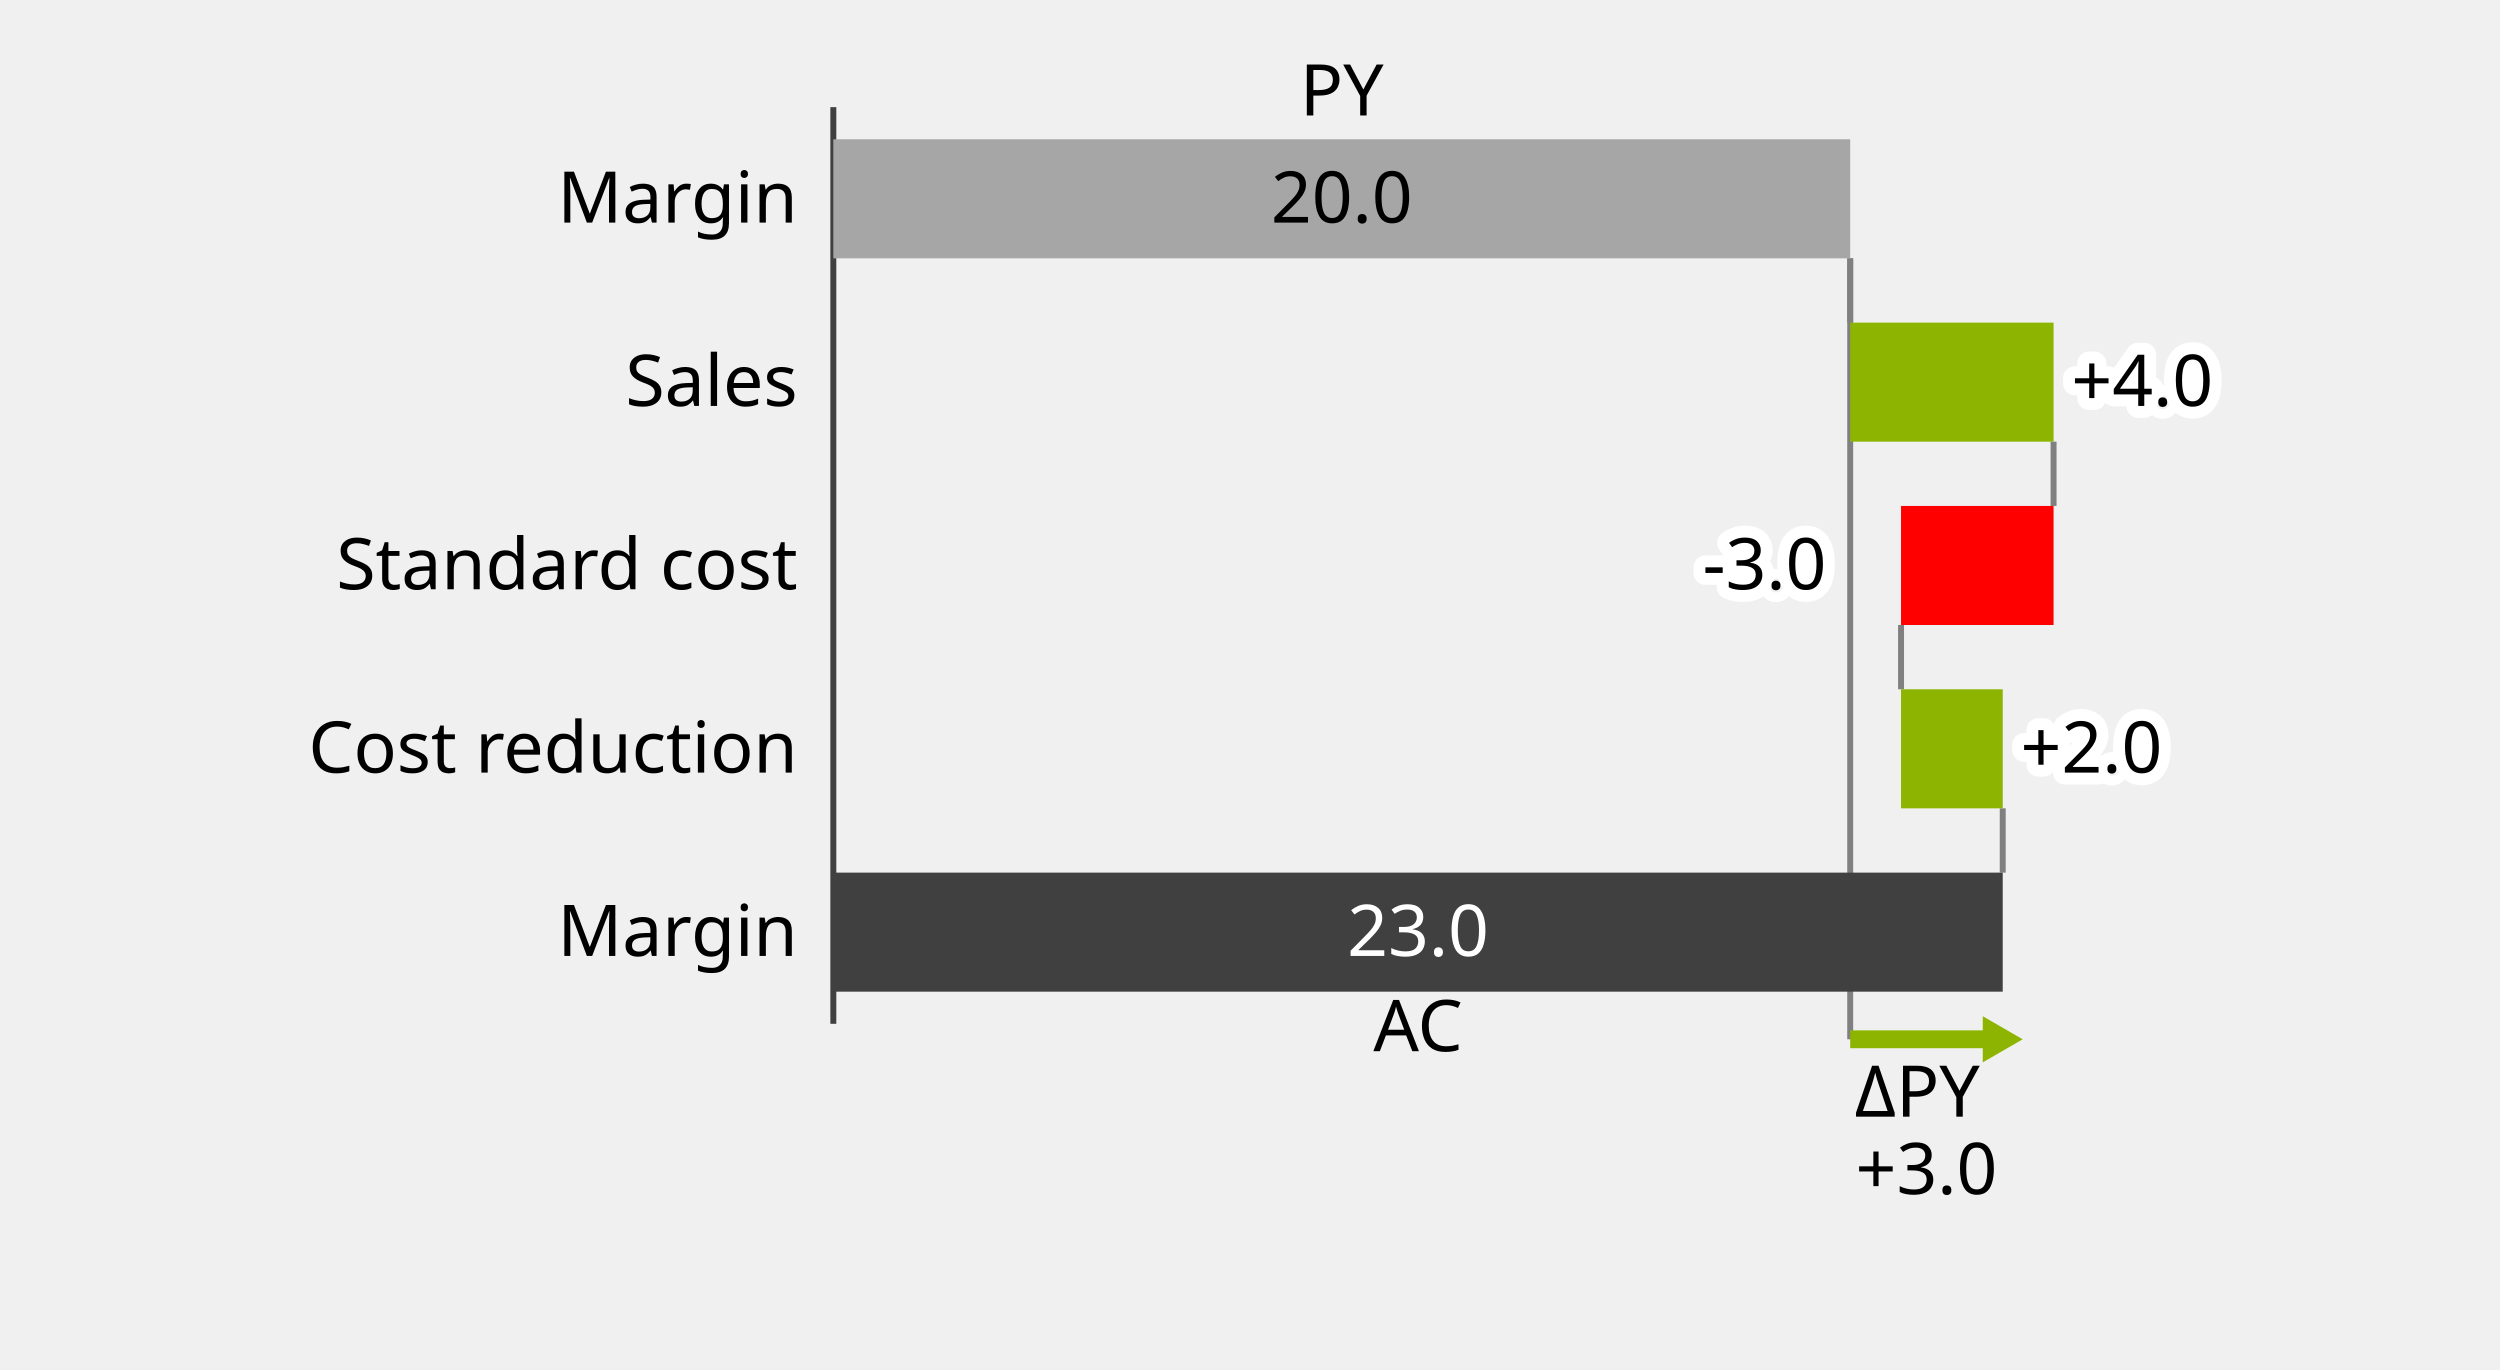
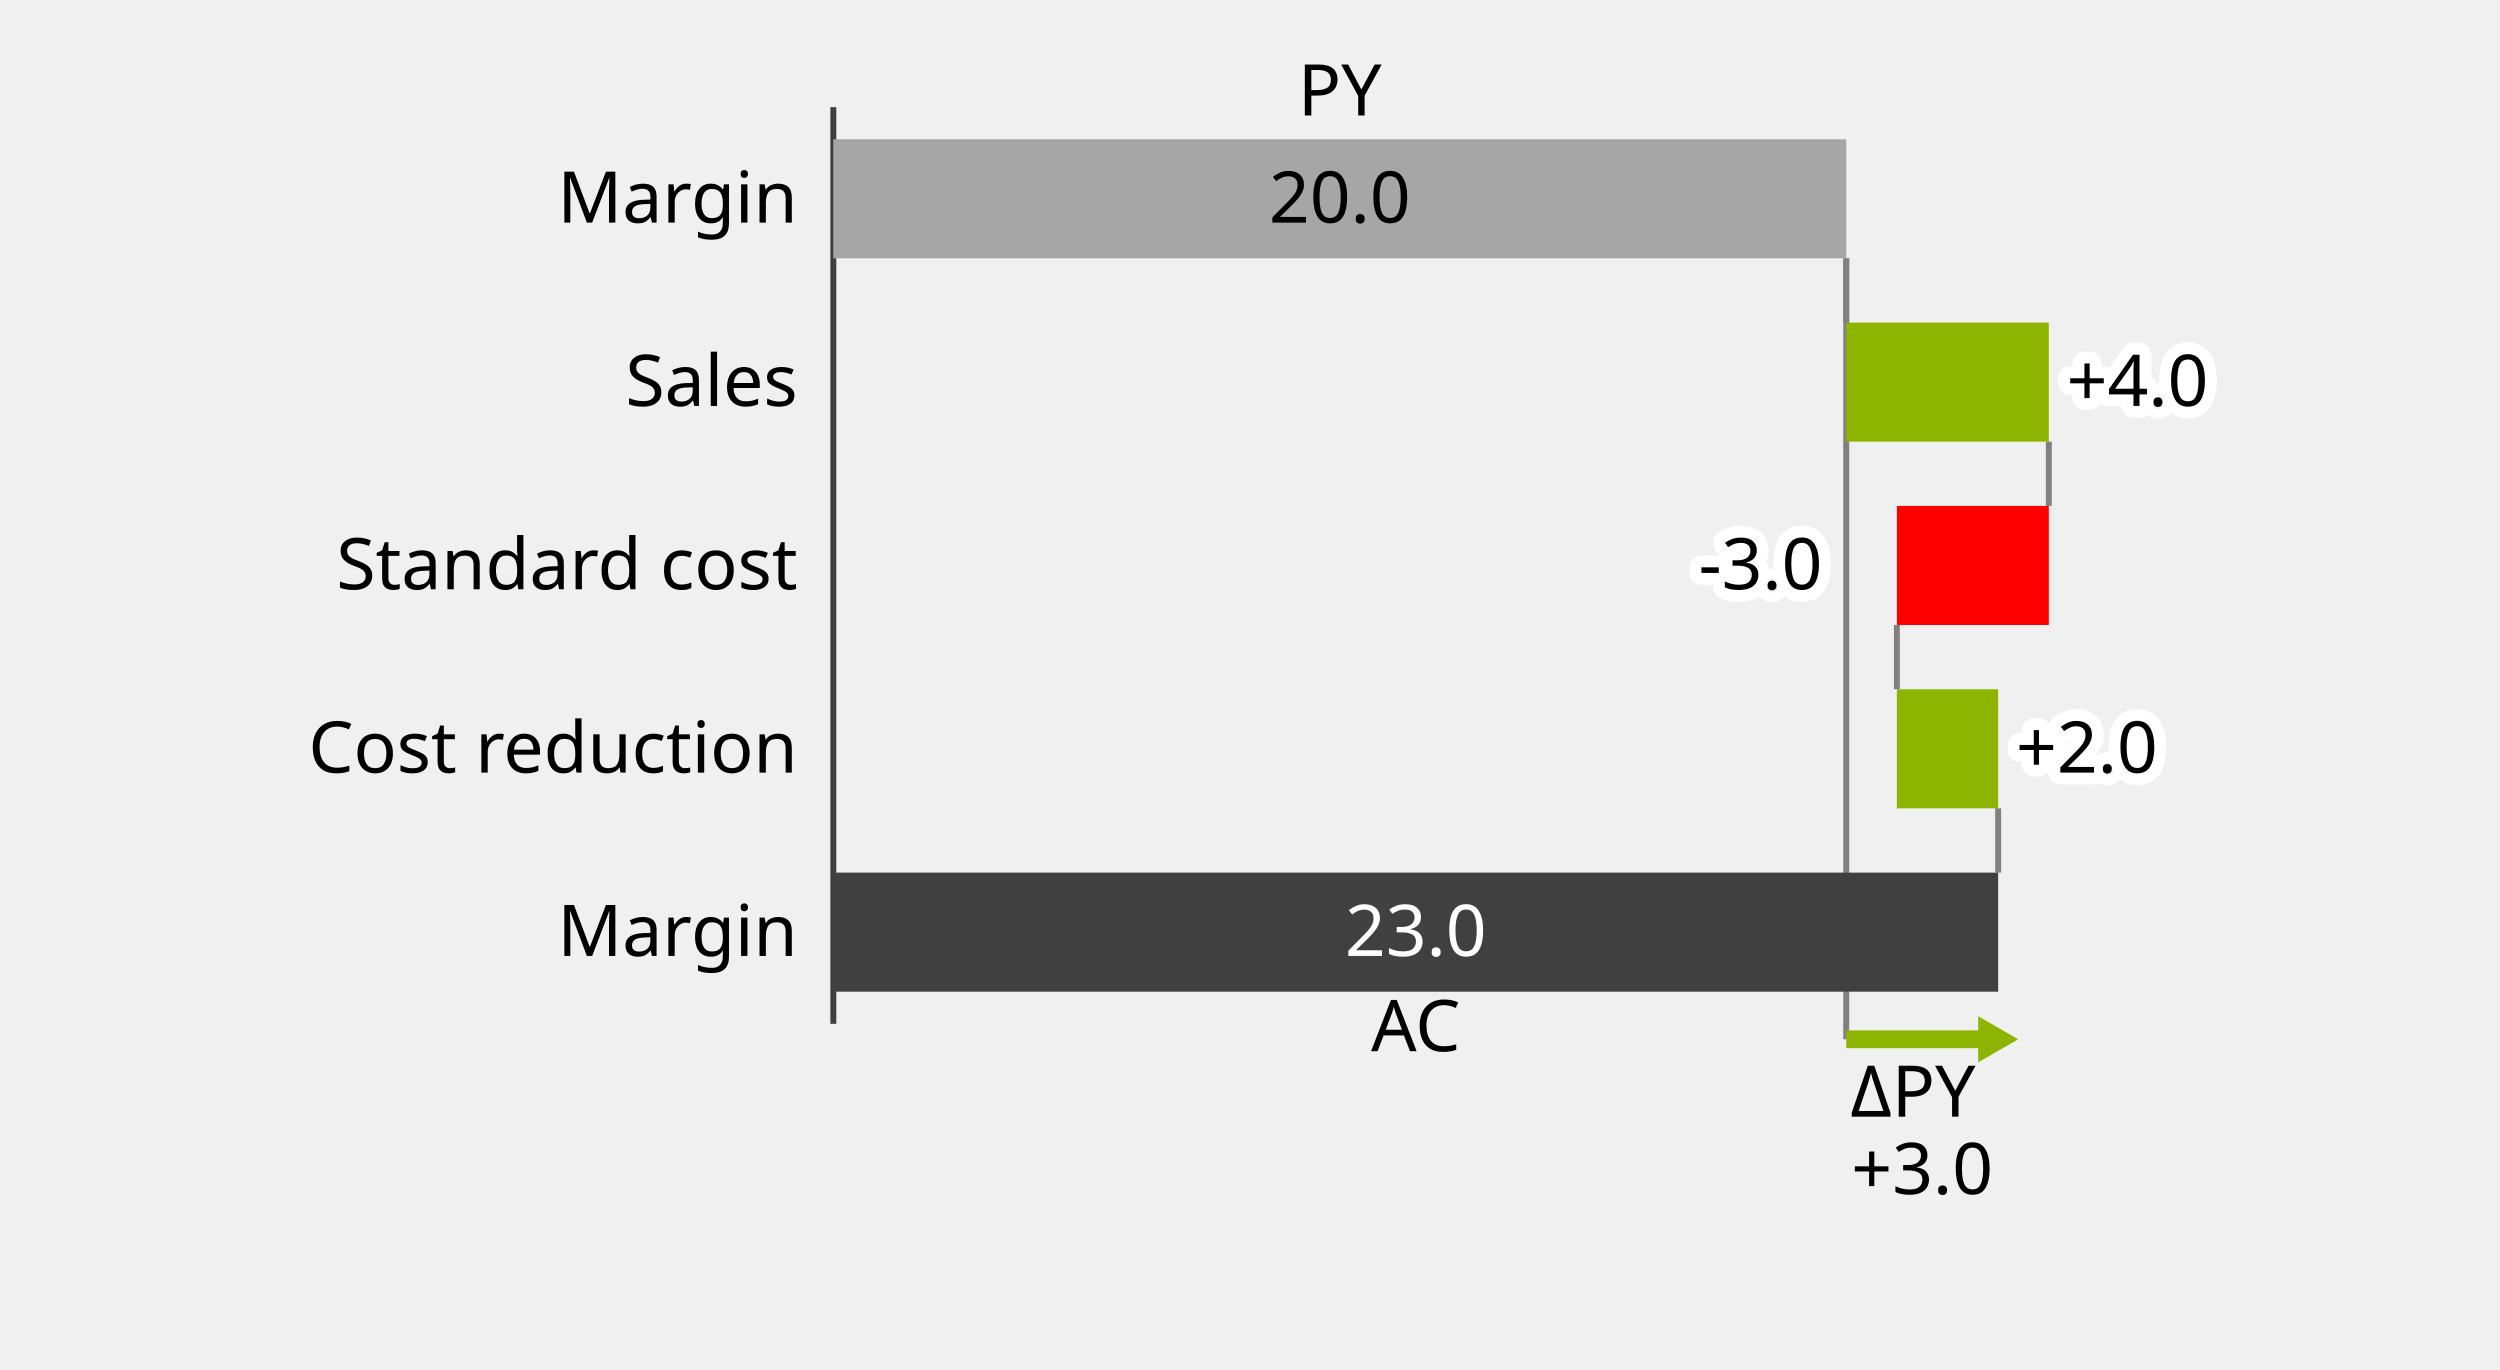
<svg xmlns="http://www.w3.org/2000/svg" version="1.1" class="marks" width="420" height="230" viewBox="0 0 420 230">
  <g fill="none" stroke-miterlimit="4" transform="translate(140,18)">
    <g class="mark-group role-frame root" role="graphics-object" aria-roledescription="group mark container">
      <g transform="translate(0,0)">
-         <path class="background" aria-hidden="true" d="M0,0h205v154h-205Z" />
+         <path class="background" aria-hidden="true" d="M0,0h207v154h-207Z" />
        <g>
          <g class="mark-symbol role-mark layer_0_marks" role="graphics-symbol" aria-roledescription="symbol mark container">
-             <path transform="translate(205,46.2)" d="M2.739,0A2.739,2.739,0,1,1,-2.739,0A2.739,2.739,0,1,1,2.739,0" stroke="#4c78a8" stroke-width="2" opacity="0" />
-             <path transform="translate(205,15.4)" d="M2.739,0A2.739,2.739,0,1,1,-2.739,0A2.739,2.739,0,1,1,2.739,0" stroke="#4c78a8" stroke-width="2" opacity="0" />
-             <path transform="translate(205,138.6)" d="M2.739,0A2.739,2.739,0,1,1,-2.739,0A2.739,2.739,0,1,1,2.739,0" stroke="#4c78a8" stroke-width="2" opacity="0" />
-             <path transform="translate(205,77)" d="M2.739,0A2.739,2.739,0,1,1,-2.739,0A2.739,2.739,0,1,1,2.739,0" stroke="#4c78a8" stroke-width="2" opacity="0" />
-             <path transform="translate(205,107.8)" d="M2.739,0A2.739,2.739,0,1,1,-2.739,0A2.739,2.739,0,1,1,2.739,0" stroke="#4c78a8" stroke-width="2" opacity="0" />
+             <path transform="translate(207,46.2)" d="M2.739,0A2.739,2.739,0,1,1,-2.739,0A2.739,2.739,0,1,1,2.739,0" stroke="#4c78a8" stroke-width="2" opacity="0" />
+             <path transform="translate(207,15.4)" d="M2.739,0A2.739,2.739,0,1,1,-2.739,0A2.739,2.739,0,1,1,2.739,0" stroke="#4c78a8" stroke-width="2" opacity="0" />
+             <path transform="translate(207,138.6)" d="M2.739,0A2.739,2.739,0,1,1,-2.739,0A2.739,2.739,0,1,1,2.739,0" stroke="#4c78a8" stroke-width="2" opacity="0" />
+             <path transform="translate(207,77)" d="M2.739,0A2.739,2.739,0,1,1,-2.739,0A2.739,2.739,0,1,1,2.739,0" stroke="#4c78a8" stroke-width="2" opacity="0" />
+             <path transform="translate(207,107.8)" d="M2.739,0A2.739,2.739,0,1,1,-2.739,0A2.739,2.739,0,1,1,2.739,0" stroke="#4c78a8" stroke-width="2" opacity="0" />
          </g>
          <g class="mark-rect role-mark layer_1_marks" role="graphics-symbol" aria-roledescription="rect mark container" />
          <g class="mark-rule role-mark layer_2_marks" role="graphics-symbol" aria-roledescription="rule mark container" />
          <g class="mark-rect role-mark layer_3_marks" role="graphics-symbol" aria-roledescription="rect mark container">
-             <path d="M0,30.8h205v30.8h-205Z" opacity="1" />
-             <path d="M0,8.881784197001252e-15h205v30.8h-205Z" opacity="1" />
-             <path d="M0,123.2h205v30.8h-205Z" opacity="1" />
-             <path d="M0,61.6h205v30.8h-205Z" opacity="1" />
-             <path d="M0,92.4h205v30.8h-205Z" opacity="1" />
+             <path d="M0,30.8h207v30.8h-207Z" opacity="1" />
+             <path d="M0,8.881784197001252e-15h207v30.8h-207Z" opacity="1" />
+             <path d="M0,123.2h207v30.8h-207Z" opacity="1" />
+             <path d="M0,61.6h207v30.8h-207Z" opacity="1" />
+             <path d="M0,92.4h207v30.8h-207Z" opacity="1" />
          </g>
          <g class="mark-rule role-mark layer_4_marks" role="graphics-symbol" aria-roledescription="rule mark container">
            <line transform="translate(0,0)" x2="0" y2="154" stroke="#404040" stroke-width="1" />
          </g>
          <g class="mark-rule role-mark layer_5_marks" role="graphics-symbol" aria-roledescription="rule mark container">
-             <line transform="translate(205,56.2005)" x2="0" y2="10.799" stroke="#808080" stroke-width="1" />
-             <line transform="translate(170.8333,25.4005)" x2="0" y2="10.799" stroke="#808080" stroke-width="1" />
-             <line transform="translate(179.375,87.0005)" x2="0" y2="10.799" stroke="#808080" stroke-width="1" />
-             <line transform="translate(196.4583,117.8005)" x2="0" y2="10.799" stroke="#808080" stroke-width="1" />
+             <line transform="translate(204.2,56.2005)" x2="0" y2="10.799" stroke="#808080" stroke-width="1" />
+             <line transform="translate(170.1667,25.4005)" x2="0" y2="10.799" stroke="#808080" stroke-width="1" />
+             <line transform="translate(178.675,87.0005)" x2="0" y2="10.799" stroke="#808080" stroke-width="1" />
+             <line transform="translate(195.6917,117.8005)" x2="0" y2="10.799" stroke="#808080" stroke-width="1" />
          </g>
          <g class="mark-rule role-mark layer_6_marks" role="graphics-symbol" aria-roledescription="rule mark container">
-             <line transform="translate(170.8333,156.6005)" x2="0" y2="-131.2" stroke="#808080" stroke-width="1" />
+             <line transform="translate(170.1667,156.6005)" x2="0" y2="-131.2" stroke="#808080" stroke-width="1" />
          </g>
          <g class="mark-rect role-mark layer_7_marks" role="graphics-symbol" aria-roledescription="rect mark container" />
          <g class="mark-rect role-mark layer_8_marks" role="graphics-object" aria-roledescription="rect mark container">
-             <path aria-label="Category: Sales; value: +4.0" role="graphics-symbol" aria-roledescription="bar" d="M170.833,36.2h34.167v20.001h-34.167Z" fill="#8CB400" stroke-width="1" opacity="1" />
-             <path aria-label="Category: Margin; value: 20.0" role="graphics-symbol" aria-roledescription="bar" d="M0,5.4h170.833v20.001h-170.833Z" fill="#A6A6A6" stroke-width="1" opacity="1" />
-             <path aria-label="Category: Margin; value: 23.0" role="graphics-symbol" aria-roledescription="bar" d="M0,128.6h196.458v20.001h-196.458Z" fill="#404040" stroke-width="1" opacity="1" />
-             <path aria-label="Category: Standard cost; value: -3.0" role="graphics-symbol" aria-roledescription="bar" d="M179.375,66.999h25.625v20.001h-25.625Z" fill="#FF0000" stroke-width="1" opacity="1" />
-             <path aria-label="Category: Cost reduction; value: +2.0" role="graphics-symbol" aria-roledescription="bar" d="M179.375,97.8h17.083v20.001h-17.083Z" fill="#8CB400" stroke-width="1" opacity="1" />
+             <path aria-label="Category: Sales; value: +4.0" role="graphics-symbol" aria-roledescription="bar" d="M170.167,36.2h34.033v20.001h-34.033Z" fill="#8CB400" stroke-width="1" opacity="1" />
+             <path aria-label="Category: Margin; value: 20.0" role="graphics-symbol" aria-roledescription="bar" d="M0,5.4h170.167v20.001h-170.167Z" fill="#A6A6A6" stroke-width="1" opacity="1" />
+             <path aria-label="Category: Margin; value: 23.0" role="graphics-symbol" aria-roledescription="bar" d="M0,128.6h195.692v20.001h-195.692Z" fill="#404040" stroke-width="1" opacity="1" />
+             <path aria-label="Category: Standard cost; value: -3.0" role="graphics-symbol" aria-roledescription="bar" d="M178.675,66.999h25.525v20.001h-25.525Z" fill="#FF0000" stroke-width="1" opacity="1" />
+             <path aria-label="Category: Cost reduction; value: +2.0" role="graphics-symbol" aria-roledescription="bar" d="M178.675,97.8h17.017v20.001h-17.017Z" fill="#8CB400" stroke-width="1" opacity="1" />
          </g>
          <g class="mark-text role-mark layer_9_marks" role="graphics-object" aria-roledescription="text mark container">
-             <text text-anchor="start" transform="translate(208,50.2)" font-family="Segoe UI" font-size="12px" fill="#FFFFFF" stroke="#FFFFFF" stroke-width="4" stroke-linejoin="round">+4.0</text>
-             <text text-anchor="end" transform="translate(166.8333,81)" font-family="Segoe UI" font-size="12px" fill="#FFFFFF" stroke="#FFFFFF" stroke-width="4" stroke-linejoin="round">-3.0</text>
-             <text text-anchor="start" transform="translate(199.4583,111.8)" font-family="Segoe UI" font-size="12px" fill="#FFFFFF" stroke="#FFFFFF" stroke-width="4" stroke-linejoin="round">+2.0</text>
+             <text text-anchor="start" transform="translate(207.2,50.2)" font-family="Segoe UI" font-size="12px" fill="#FFFFFF" stroke="#FFFFFF" stroke-width="4" stroke-linejoin="round">+4.0</text>
+             <text text-anchor="end" transform="translate(166.1667,81)" font-family="Segoe UI" font-size="12px" fill="#FFFFFF" stroke="#FFFFFF" stroke-width="4" stroke-linejoin="round">-3.0</text>
+             <text text-anchor="start" transform="translate(198.6917,111.8)" font-family="Segoe UI" font-size="12px" fill="#FFFFFF" stroke="#FFFFFF" stroke-width="4" stroke-linejoin="round">+2.0</text>
          </g>
          <g class="mark-text role-mark layer_10_marks" role="graphics-object" aria-roledescription="text mark container">
-             <text text-anchor="start" transform="translate(208,50.2)" font-family="Segoe UI" font-size="12px" fill="#000000">+4.0</text>
-             <text text-anchor="middle" transform="translate(85.41667,19.4)" font-family="Segoe UI" font-size="12px" fill="#000000">20.0</text>
-             <text text-anchor="middle" transform="translate(98.22917,142.6)" font-family="Segoe UI" font-size="12px" fill="#FFFFFF">23.0</text>
-             <text text-anchor="end" transform="translate(166.8333,81)" font-family="Segoe UI" font-size="12px" fill="#000000">-3.0</text>
-             <text text-anchor="start" transform="translate(199.4583,111.8)" font-family="Segoe UI" font-size="12px" fill="#000000">+2.0</text>
+             <text text-anchor="start" transform="translate(207.2,50.2)" font-family="Segoe UI" font-size="12px" fill="#000000">+4.0</text>
+             <text text-anchor="middle" transform="translate(85.08333,19.4)" font-family="Segoe UI" font-size="12px" fill="#000000">20.0</text>
+             <text text-anchor="middle" transform="translate(97.84583,142.6)" font-family="Segoe UI" font-size="12px" fill="#FFFFFF">23.0</text>
+             <text text-anchor="end" transform="translate(166.1667,81)" font-family="Segoe UI" font-size="12px" fill="#000000">-3.0</text>
+             <text text-anchor="start" transform="translate(198.6917,111.8)" font-family="Segoe UI" font-size="12px" fill="#000000">+2.0</text>
          </g>
          <g class="mark-text role-mark layer_11_marks" role="graphics-object" aria-roledescription="text mark container">
            <text aria-label="Category: Sales" role="graphics-symbol" aria-roledescription="text mark" text-anchor="end" transform="translate(-6,50.2)" font-family="Segoe UI" font-size="12px" fill="#000000">Sales</text>
            <text aria-label="Category: Margin" role="graphics-symbol" aria-roledescription="text mark" text-anchor="end" transform="translate(-6,19.4)" font-family="Segoe UI" font-size="12px" fill="#000000">Margin</text>
            <text aria-label="Category: Margin" role="graphics-symbol" aria-roledescription="text mark" text-anchor="end" transform="translate(-6,142.6)" font-family="Segoe UI" font-size="12px" fill="#000000">Margin</text>
            <text aria-label="Category: Standard cost" role="graphics-symbol" aria-roledescription="text mark" text-anchor="end" transform="translate(-6,81)" font-family="Segoe UI" font-size="12px" fill="#000000">Standard cost</text>
            <text aria-label="Category: Cost reduction" role="graphics-symbol" aria-roledescription="text mark" text-anchor="end" transform="translate(-6,111.8)" font-family="Segoe UI" font-size="12px" fill="#000000">Cost reduction</text>
          </g>
          <g class="mark-text role-mark layer_12_marks" role="graphics-object" aria-roledescription="text mark container">
-             <text text-anchor="middle" transform="translate(85.41667,1.3995)" font-family="Segoe UI" font-size="12px" fill="#000000">PY</text>
+             <text text-anchor="middle" transform="translate(85.08333,1.3995)" font-family="Segoe UI" font-size="12px" fill="#000000">PY</text>
          </g>
          <g class="mark-text role-mark layer_13_marks" role="graphics-object" aria-roledescription="text mark container">
-             <text text-anchor="middle" transform="translate(98.22917,158.6005)" font-family="Segoe UI" font-size="12px" fill="#000000">AC</text>
+             <text text-anchor="middle" transform="translate(97.84583,158.6005)" font-family="Segoe UI" font-size="12px" fill="#000000">AC</text>
          </g>
          <g class="mark-rule role-mark layer_14_marks" role="graphics-symbol" aria-roledescription="rule mark container">
-             <line transform="translate(170.8333,156.6005)" x2="25.625" y2="0" stroke="#8CB400" stroke-width="3" />
+             <line transform="translate(170.1667,156.6005)" x2="25.525" y2="0" stroke="#8CB400" stroke-width="3" />
          </g>
          <g class="mark-symbol role-mark layer_15_marks" role="graphics-symbol" aria-roledescription="symbol mark container">
-             <path transform="translate(196.4583,156.6005)" d="M3.354,0L-3.354,-3.873L-3.354,3.873Z" fill="#8CB400" stroke-width="0" opacity="1" />
+             <path transform="translate(195.6917,156.6005)" d="M3.354,0L-3.354,-3.873L-3.354,3.873Z" fill="#8CB400" stroke-width="0" opacity="1" />
          </g>
          <g class="mark-text role-mark layer_16_marks" role="graphics-object" aria-roledescription="text mark container">
-             <text text-anchor="middle" transform="translate(183.6458,169.6005)" font-family="Segoe UI" font-size="12px" fill="#000000">
+             <text text-anchor="middle" transform="translate(182.9292,169.6005)" font-family="Segoe UI" font-size="12px" fill="#000000">
              <tspan>ΔPY</tspan>
              <tspan x="0" dy="13">+3.0</tspan>
            </text>
          </g>
          <g class="mark-symbol role-mark layer_17_marks" role="graphics-symbol" aria-roledescription="symbol mark container" />
          <g class="mark-text role-mark layer_18_marks" role="graphics-object" aria-roledescription="text mark container" />
        </g>
        <path class="foreground" aria-hidden="true" d="" display="none" />
      </g>
    </g>
  </g>
</svg>
